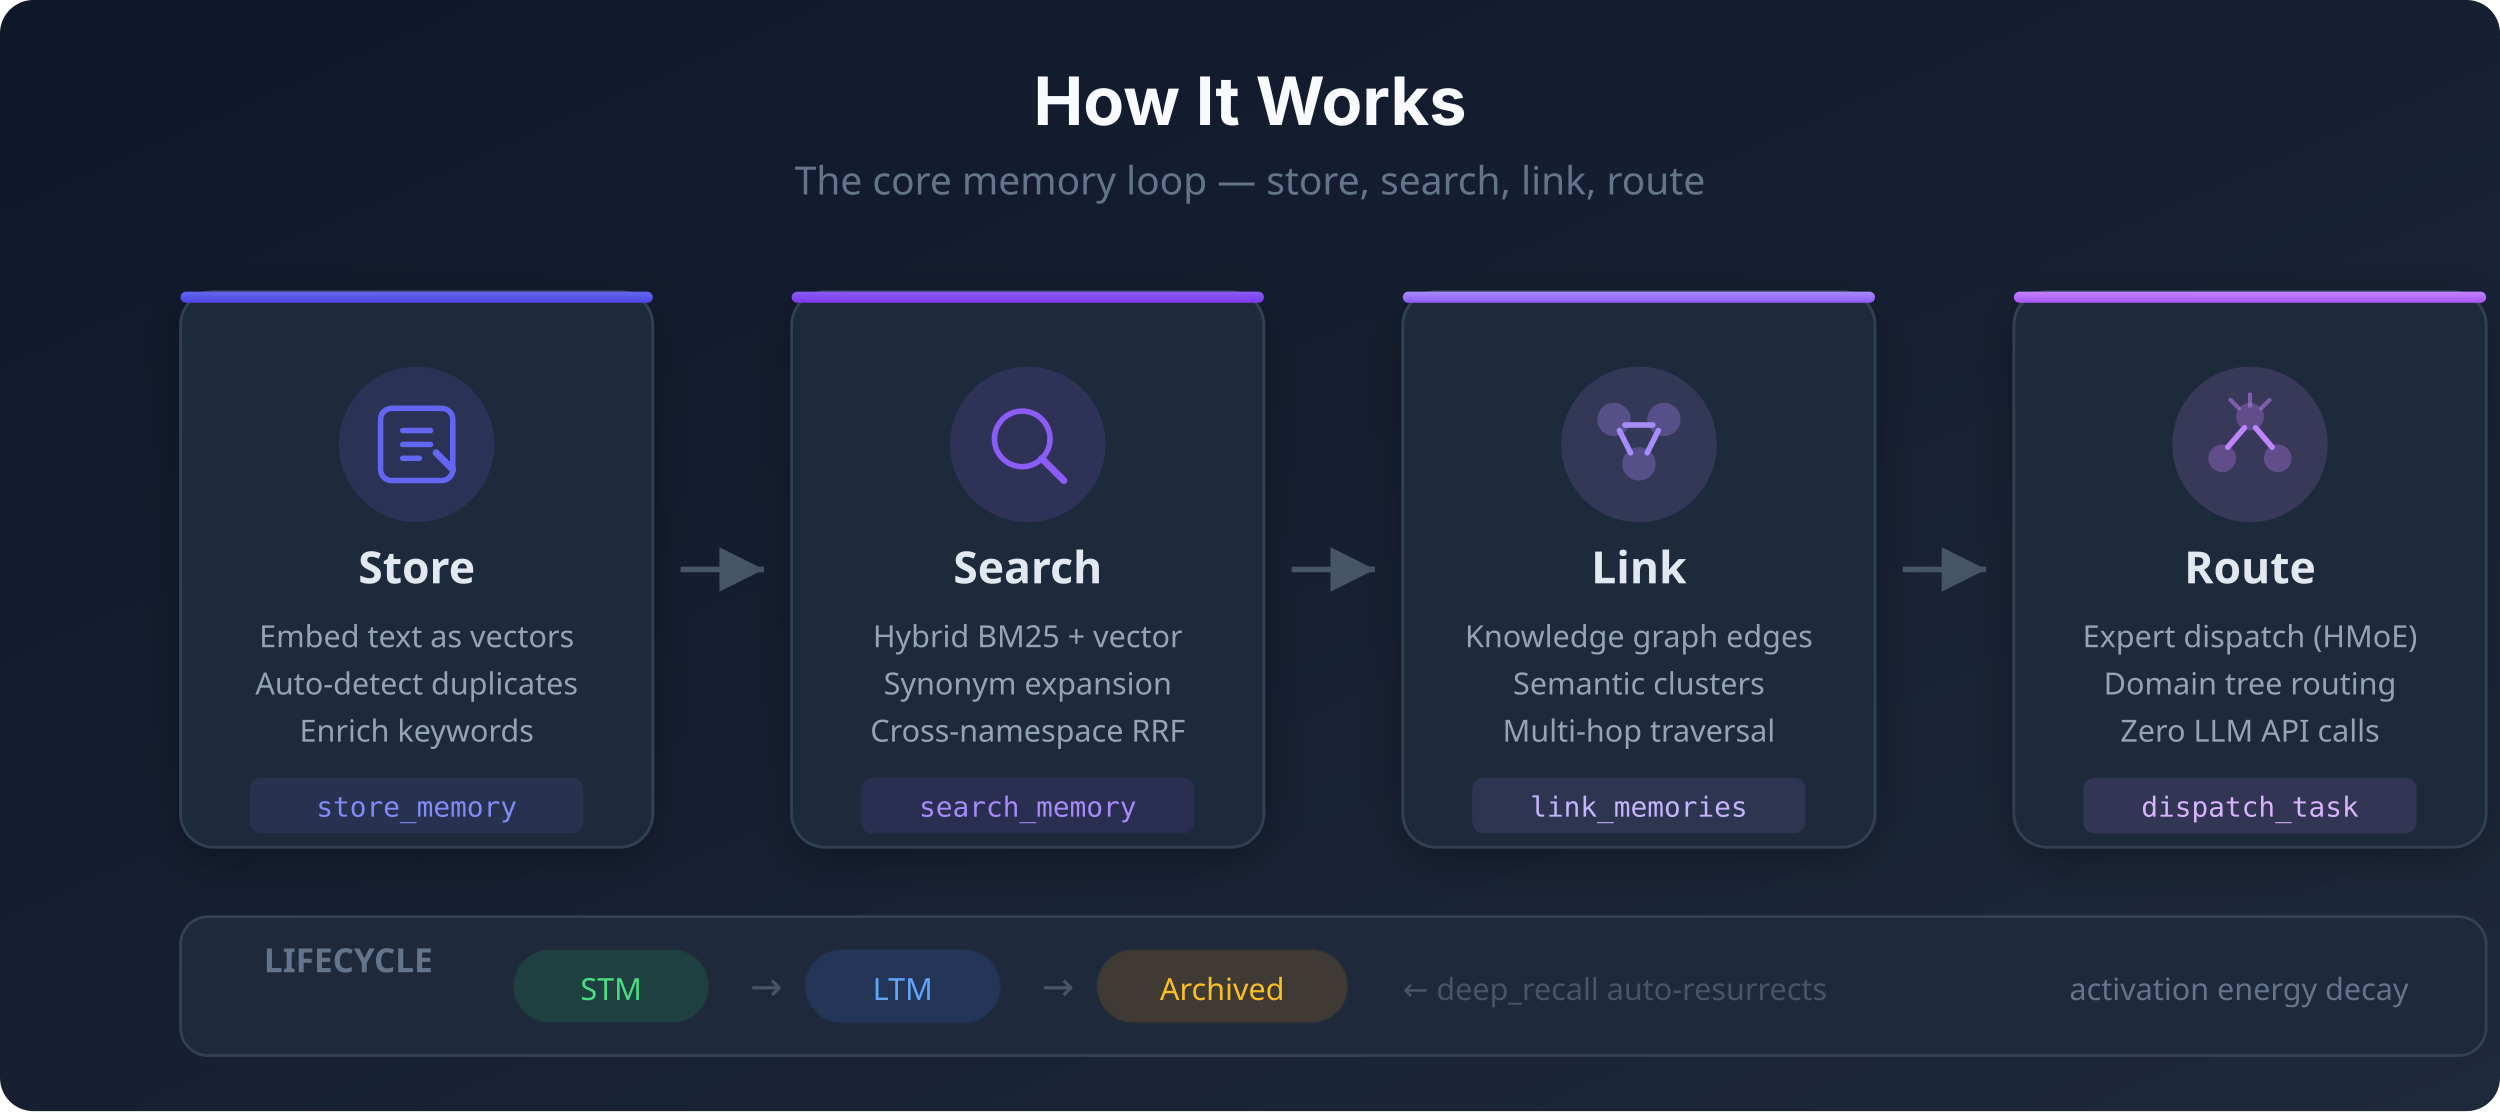
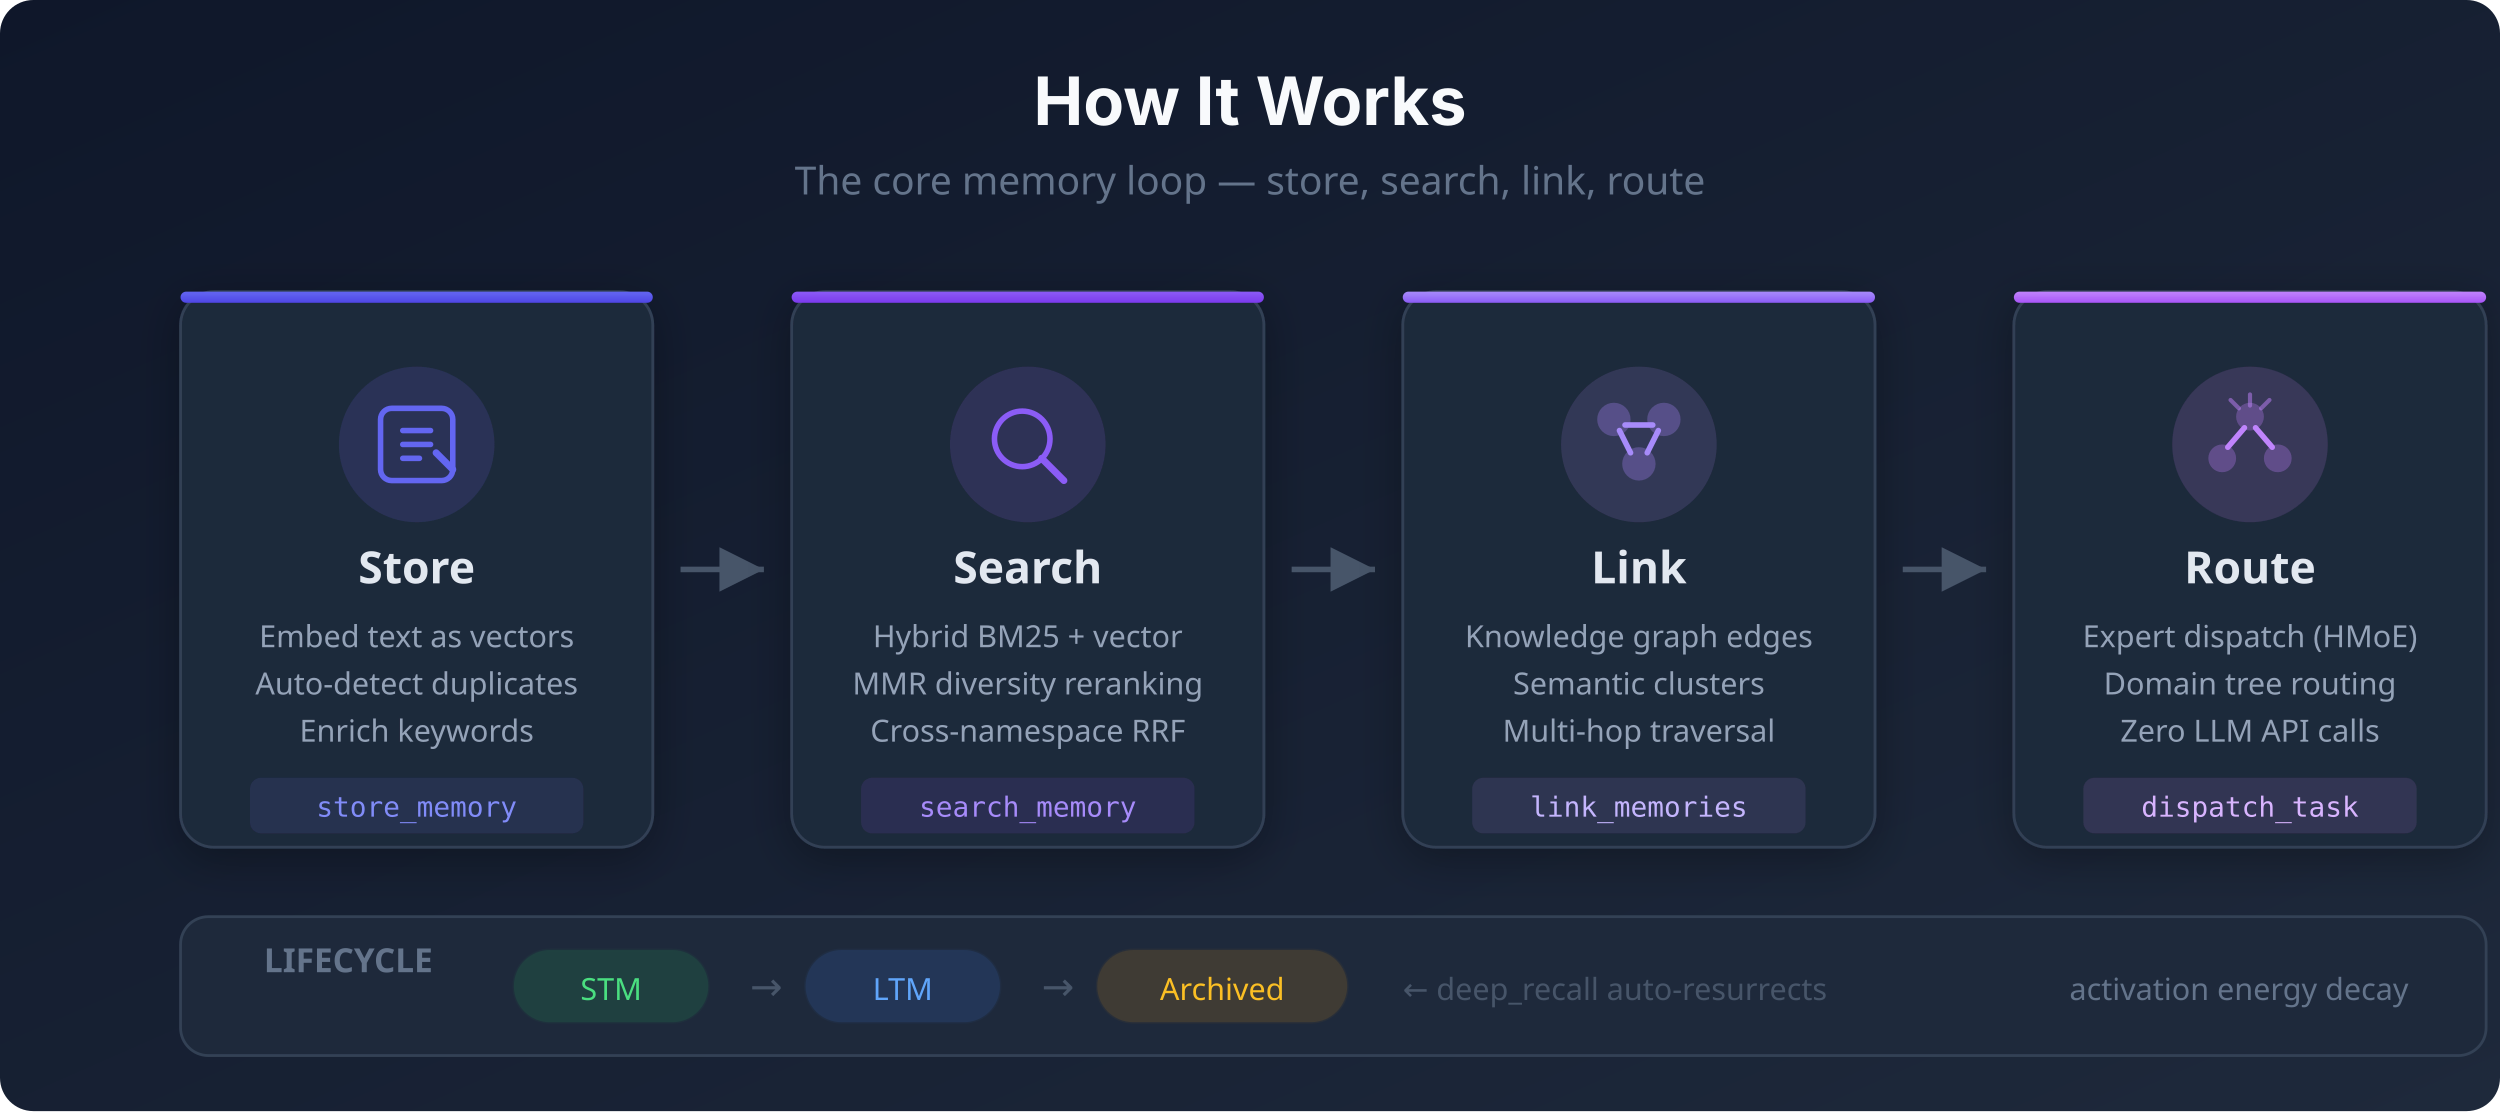
<svg xmlns="http://www.w3.org/2000/svg" viewBox="0 0 900 400">
  <defs>
    <linearGradient id="bg2" x1="0%" y1="0%" x2="100%" y2="100%">
      <stop offset="0%" style="stop-color:#0f172a" />
      <stop offset="100%" style="stop-color:#1e293b" />
    </linearGradient>
    <linearGradient id="store-grad" x1="0%" y1="0%" x2="0%" y2="100%">
      <stop offset="0%" style="stop-color:#6366f1" />
      <stop offset="100%" style="stop-color:#4f46e5" />
    </linearGradient>
    <linearGradient id="search-grad" x1="0%" y1="0%" x2="0%" y2="100%">
      <stop offset="0%" style="stop-color:#8b5cf6" />
      <stop offset="100%" style="stop-color:#7c3aed" />
    </linearGradient>
    <linearGradient id="link-grad" x1="0%" y1="0%" x2="0%" y2="100%">
      <stop offset="0%" style="stop-color:#a78bfa" />
      <stop offset="100%" style="stop-color:#8b5cf6" />
    </linearGradient>
    <linearGradient id="route-grad" x1="0%" y1="0%" x2="0%" y2="100%">
      <stop offset="0%" style="stop-color:#c084fc" />
      <stop offset="100%" style="stop-color:#a855f7" />
    </linearGradient>
    <filter id="shadow">
      <feDropShadow dx="0" dy="4" stdDeviation="8" flood-color="#000" flood-opacity="0.3" />
    </filter>
    <marker id="arrow" viewBox="0 0 10 10" refX="10" refY="5" markerWidth="8" markerHeight="8" orient="auto-start-reverse">
      <path d="M 0 0 L 10 5 L 0 10 z" fill="#475569" />
    </marker>
  </defs>
  <rect width="900" height="400" rx="12" fill="url(#bg2)" />
  <text x="450" y="45" text-anchor="middle" font-family="system-ui, -apple-system, sans-serif" font-size="24" font-weight="700" fill="#f8fafc">How It Works</text>
  <text x="450" y="70" text-anchor="middle" font-family="system-ui, sans-serif" font-size="14" fill="#64748b">The core memory loop — store, search, link, route</text>
  <g transform="translate(65, 105)" filter="url(#shadow)">
    <rect width="170" height="200" rx="12" fill="#1e293b" stroke="#334155" stroke-width="1" />
    <rect width="170" height="4" rx="2" fill="url(#store-grad)" y="0" />
    <circle cx="85" cy="55" r="28" fill="#6366f1" opacity="0.15" />
    <g transform="translate(70, 40)" stroke="#6366f1" stroke-width="2" fill="none" stroke-linecap="round">
      <rect x="2" y="2" width="26" height="26" rx="4" />
      <line x1="10" y1="10" x2="20" y2="10" />
      <line x1="10" y1="15" x2="20" y2="15" />
      <line x1="10" y1="20" x2="16" y2="20" />
      <path d="M22 18 L28 24" stroke-width="2.5" />
    </g>
    <text x="85" y="105" text-anchor="middle" font-family="system-ui, sans-serif" font-size="16" font-weight="600" fill="#e2e8f0">Store</text>
    <text x="85" y="128" text-anchor="middle" font-family="system-ui, sans-serif" font-size="11" fill="#94a3b8">Embed text as vectors</text>
    <text x="85" y="145" text-anchor="middle" font-family="system-ui, sans-serif" font-size="11" fill="#94a3b8">Auto-detect duplicates</text>
    <text x="85" y="162" text-anchor="middle" font-family="system-ui, sans-serif" font-size="11" fill="#94a3b8">Enrich keywords</text>
    <rect x="25" y="175" width="120" height="20" rx="4" fill="#6366f1" opacity="0.12" />
    <text x="85" y="189" text-anchor="middle" font-family="monospace" font-size="10" fill="#818cf8">store_memory</text>
  </g>
  <line x1="245" y1="205" x2="275" y2="205" stroke="#475569" stroke-width="2" marker-end="url(#arrow)" />
  <g transform="translate(285, 105)" filter="url(#shadow)">
    <rect width="170" height="200" rx="12" fill="#1e293b" stroke="#334155" stroke-width="1" />
    <rect width="170" height="4" rx="2" fill="url(#search-grad)" y="0" />
    <circle cx="85" cy="55" r="28" fill="#8b5cf6" opacity="0.15" />
    <g transform="translate(70, 40)" stroke="#8b5cf6" stroke-width="2" fill="none" stroke-linecap="round">
      <circle cx="13" cy="13" r="10" />
      <line x1="20" y1="20" x2="28" y2="28" stroke-width="2.5" />
    </g>
    <text x="85" y="105" text-anchor="middle" font-family="system-ui, sans-serif" font-size="16" font-weight="600" fill="#e2e8f0">Search</text>
    <text x="85" y="128" text-anchor="middle" font-family="system-ui, sans-serif" font-size="11" fill="#94a3b8">Hybrid BM25 + vector</text>
-     <text x="85" y="145" text-anchor="middle" font-family="system-ui, sans-serif" font-size="11" fill="#94a3b8">Synonym expansion</text>
+     <text x="85" y="145" text-anchor="middle" font-family="system-ui, sans-serif" font-size="11" fill="#94a3b8">MMR diversity reranking</text>
    <text x="85" y="162" text-anchor="middle" font-family="system-ui, sans-serif" font-size="11" fill="#94a3b8">Cross-namespace RRF</text>
    <rect x="25" y="175" width="120" height="20" rx="4" fill="#8b5cf6" opacity="0.12" />
    <text x="85" y="189" text-anchor="middle" font-family="monospace" font-size="10" fill="#a78bfa">search_memory</text>
  </g>
  <line x1="465" y1="205" x2="495" y2="205" stroke="#475569" stroke-width="2" marker-end="url(#arrow)" />
  <g transform="translate(505, 105)" filter="url(#shadow)">
    <rect width="170" height="200" rx="12" fill="#1e293b" stroke="#334155" stroke-width="1" />
    <rect width="170" height="4" rx="2" fill="url(#link-grad)" y="0" />
    <circle cx="85" cy="55" r="28" fill="#a78bfa" opacity="0.15" />
    <g transform="translate(68, 38)" stroke="#a78bfa" stroke-width="2" fill="none" stroke-linecap="round">
      <circle cx="8" cy="8" r="5" fill="#a78bfa" opacity="0.3" />
      <circle cx="26" cy="8" r="5" fill="#a78bfa" opacity="0.3" />
      <circle cx="17" cy="24" r="5" fill="#a78bfa" opacity="0.3" />
      <line x1="12" y1="10" x2="22" y2="10" />
      <line x1="10" y1="12" x2="14" y2="20" />
      <line x1="24" y1="12" x2="20" y2="20" />
    </g>
    <text x="85" y="105" text-anchor="middle" font-family="system-ui, sans-serif" font-size="16" font-weight="600" fill="#e2e8f0">Link</text>
    <text x="85" y="128" text-anchor="middle" font-family="system-ui, sans-serif" font-size="11" fill="#94a3b8">Knowledge graph edges</text>
    <text x="85" y="145" text-anchor="middle" font-family="system-ui, sans-serif" font-size="11" fill="#94a3b8">Semantic clusters</text>
    <text x="85" y="162" text-anchor="middle" font-family="system-ui, sans-serif" font-size="11" fill="#94a3b8">Multi-hop traversal</text>
    <rect x="25" y="175" width="120" height="20" rx="4" fill="#a78bfa" opacity="0.12" />
    <text x="85" y="189" text-anchor="middle" font-family="monospace" font-size="10" fill="#c4b5fd">link_memories</text>
  </g>
  <line x1="685" y1="205" x2="715" y2="205" stroke="#475569" stroke-width="2" marker-end="url(#arrow)" />
  <g transform="translate(725, 105)" filter="url(#shadow)">
    <rect width="170" height="200" rx="12" fill="#1e293b" stroke="#334155" stroke-width="1" />
    <rect width="170" height="4" rx="2" fill="url(#route-grad)" y="0" />
    <circle cx="85" cy="55" r="28" fill="#c084fc" opacity="0.15" />
    <g transform="translate(70, 40)" stroke="#c084fc" stroke-width="2" fill="none" stroke-linecap="round">
      <circle cx="15" cy="5" r="4" fill="#c084fc" opacity="0.3" />
      <circle cx="5" cy="20" r="4" fill="#c084fc" opacity="0.3" />
      <circle cx="25" cy="20" r="4" fill="#c084fc" opacity="0.3" />
      <line x1="13" y1="9" x2="7" y2="16" />
      <line x1="17" y1="9" x2="23" y2="16" />
      <path d="M15 1 L15 -3 M11 2 L8 -1 M19 2 L22 -1" stroke-width="1.5" opacity="0.5" />
    </g>
    <text x="85" y="105" text-anchor="middle" font-family="system-ui, sans-serif" font-size="16" font-weight="600" fill="#e2e8f0">Route</text>
    <text x="85" y="128" text-anchor="middle" font-family="system-ui, sans-serif" font-size="11" fill="#94a3b8">Expert dispatch (HMoE)</text>
    <text x="85" y="145" text-anchor="middle" font-family="system-ui, sans-serif" font-size="11" fill="#94a3b8">Domain tree routing</text>
    <text x="85" y="162" text-anchor="middle" font-family="system-ui, sans-serif" font-size="11" fill="#94a3b8">Zero LLM API calls</text>
    <rect x="25" y="175" width="120" height="20" rx="4" fill="#c084fc" opacity="0.12" />
    <text x="85" y="189" text-anchor="middle" font-family="monospace" font-size="10" fill="#d8b4fe">dispatch_task</text>
  </g>
  <g transform="translate(65, 330)">
    <rect width="830" height="50" rx="10" fill="#1e293b" stroke="#334155" stroke-width="1" />
    <text x="30" y="20" font-family="system-ui, sans-serif" font-size="12" font-weight="600" fill="#64748b">LIFECYCLE</text>
    <rect x="120" y="12" width="70" height="26" rx="13" fill="#22c55e" opacity="0.15" stroke="#22c55e" stroke-opacity="0.3" stroke-width="1" />
    <text x="155" y="30" text-anchor="middle" font-family="system-ui, sans-serif" font-size="11" font-weight="500" fill="#4ade80">STM</text>
    <text x="205" y="30" font-family="system-ui, sans-serif" font-size="14" fill="#475569">→</text>
    <rect x="225" y="12" width="70" height="26" rx="13" fill="#3b82f6" opacity="0.15" stroke="#3b82f6" stroke-opacity="0.3" stroke-width="1" />
    <text x="260" y="30" text-anchor="middle" font-family="system-ui, sans-serif" font-size="11" font-weight="500" fill="#60a5fa">LTM</text>
    <text x="310" y="30" font-family="system-ui, sans-serif" font-size="14" fill="#475569">→</text>
    <rect x="330" y="12" width="90" height="26" rx="13" fill="#f59e0b" opacity="0.15" stroke="#f59e0b" stroke-opacity="0.3" stroke-width="1" />
    <text x="375" y="30" text-anchor="middle" font-family="system-ui, sans-serif" font-size="11" font-weight="500" fill="#fbbf24">Archived</text>
    <text x="440" y="30" font-family="system-ui, sans-serif" font-size="11" fill="#475569">← deep_recall auto-resurrects</text>
    <text x="680" y="30" font-family="system-ui, sans-serif" font-size="11" fill="#64748b">activation energy decay</text>
  </g>
</svg>
